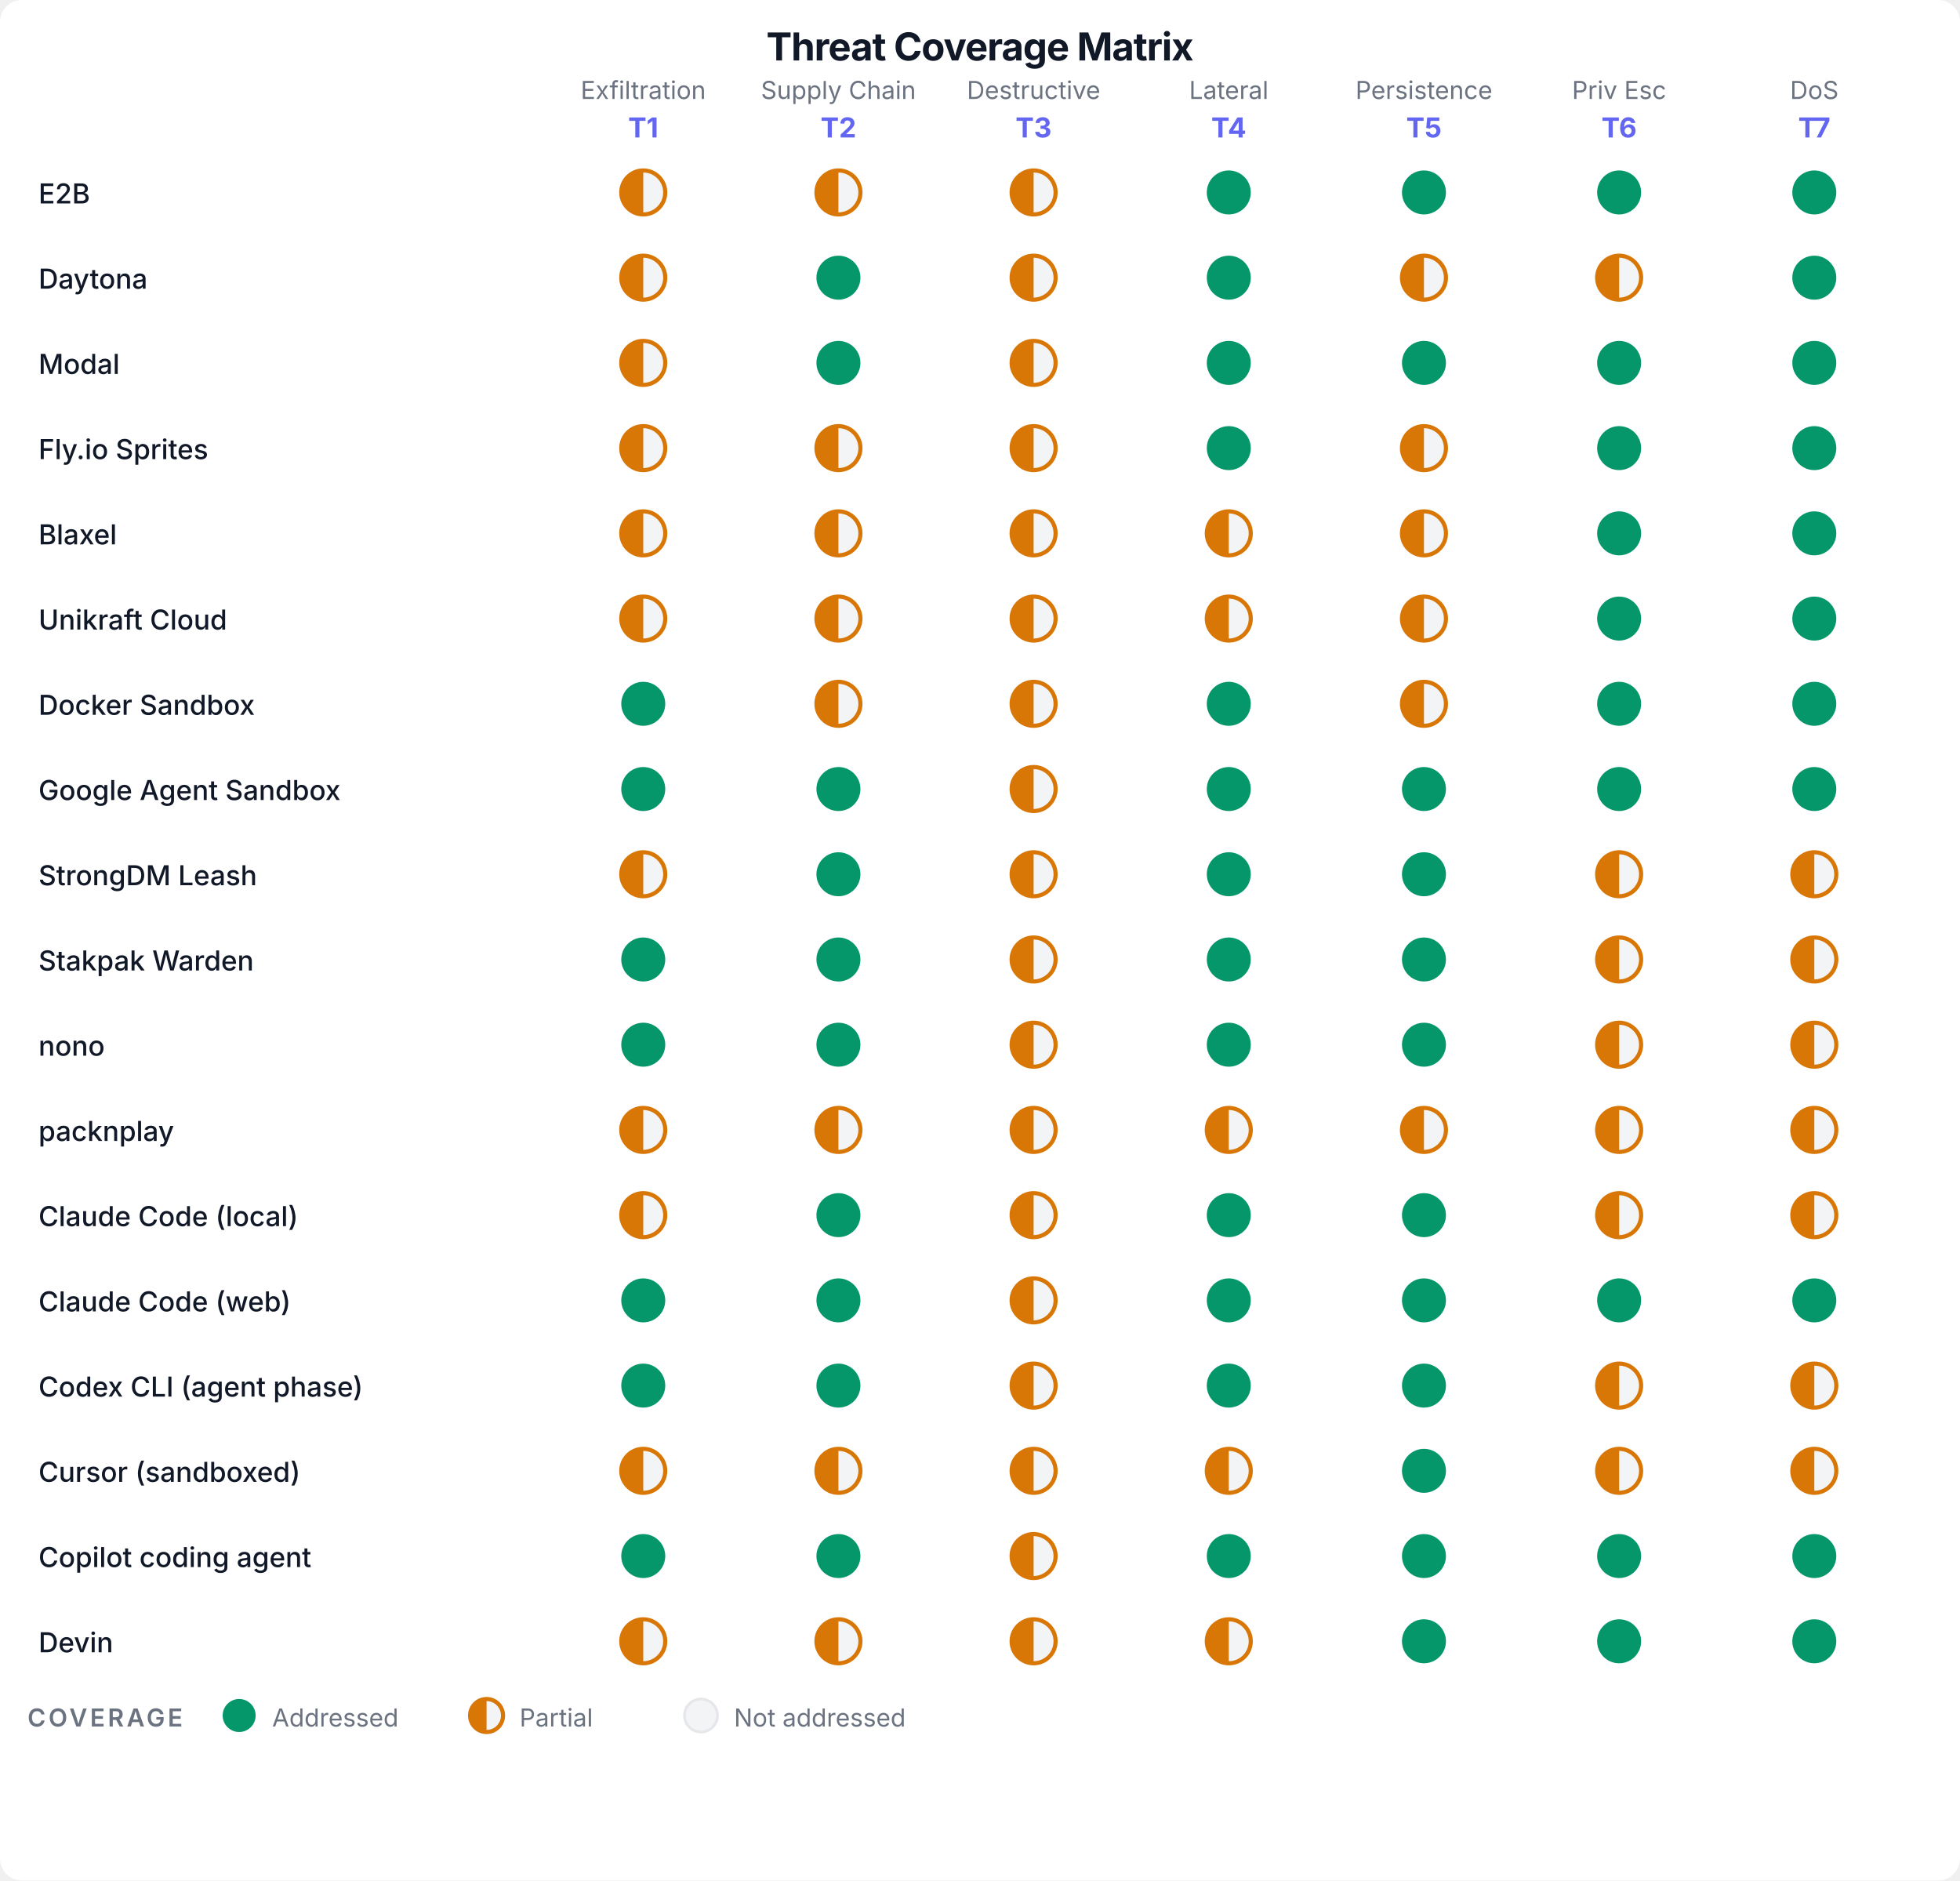
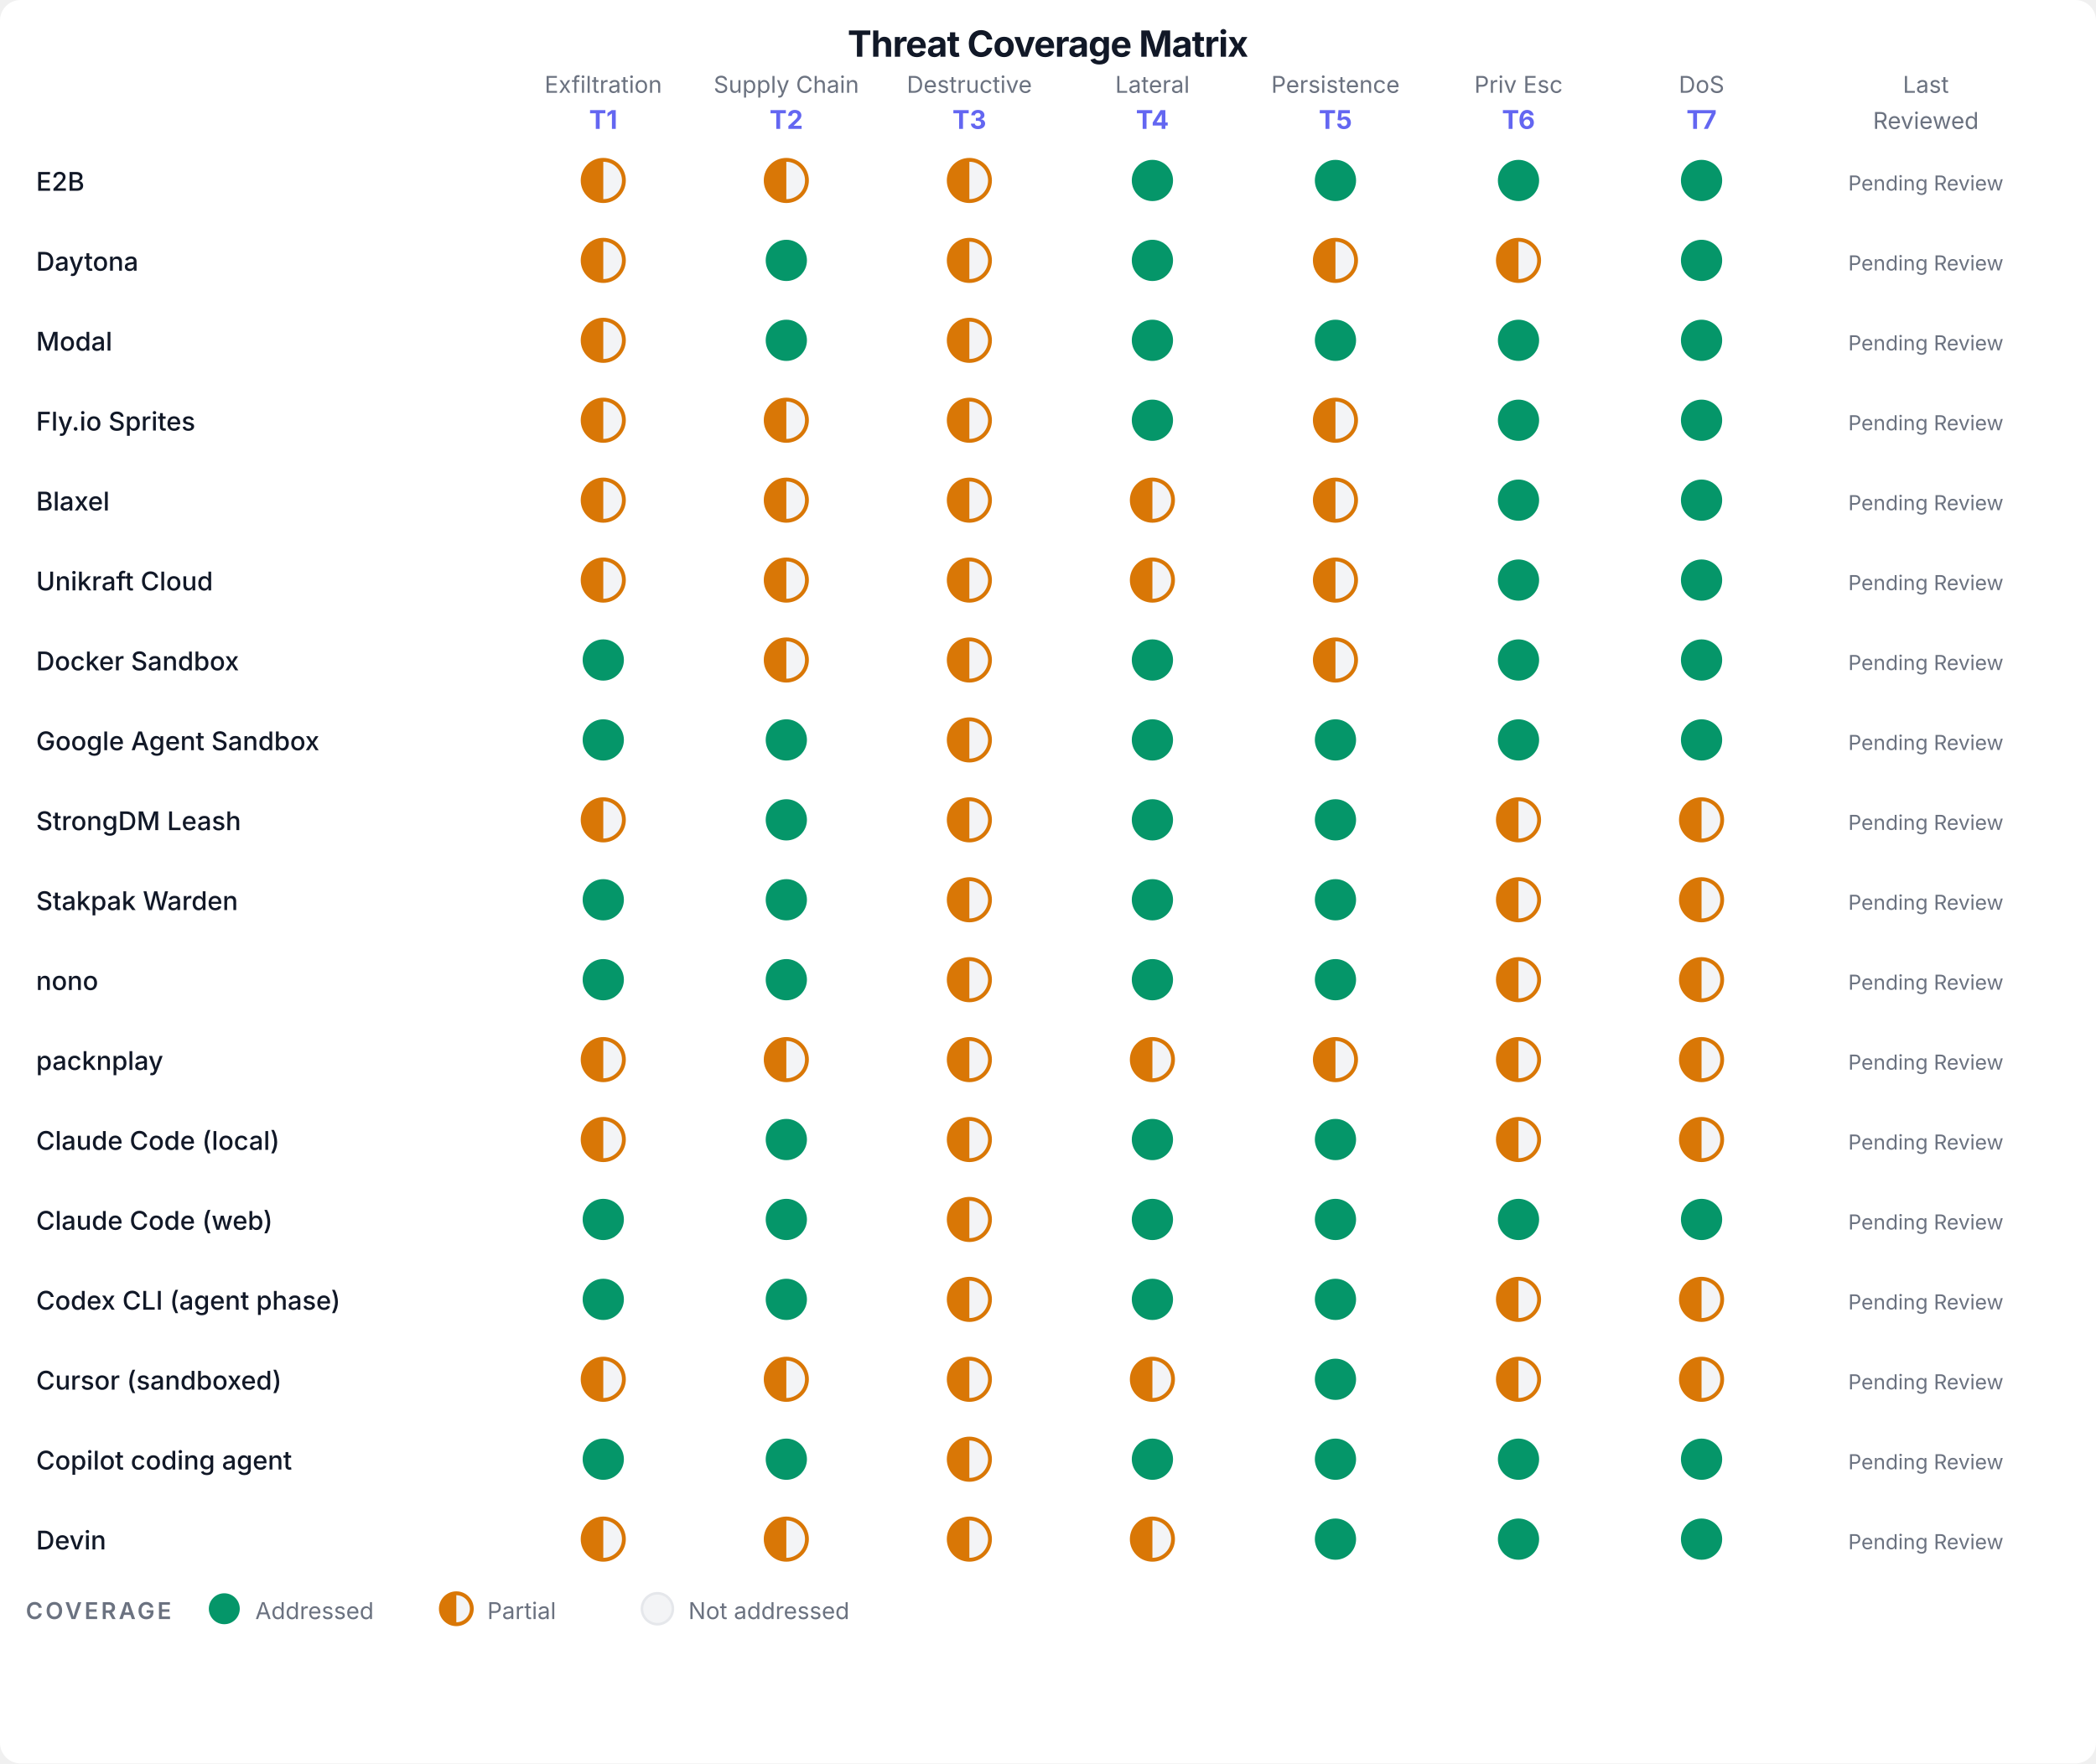
- <svg xmlns="http://www.w3.org/2000/svg" viewBox="0 0 713 684" font-family="system-ui, -apple-system, 'Segoe UI', sans-serif">
-   <rect width="713" height="684" fill="white" rx="8" />
-   <text x="356.5" y="22" fill="#111827" font-size="14" font-weight="700" text-anchor="middle" letter-spacing="-0.3">Threat Coverage Matrix</text>
+ <svg xmlns="http://www.w3.org/2000/svg" viewBox="0 0 813 684" font-family="system-ui, -apple-system, 'Segoe UI', sans-serif">
+   <rect width="813" height="684" fill="white" rx="8" />
+   <text x="406.5" y="22" fill="#111827" font-size="14" font-weight="700" text-anchor="middle" letter-spacing="-0.3">Threat Coverage Matrix</text>
  <text x="234.0" y="36" fill="#6b7280" font-size="9" text-anchor="middle">Exfiltration</text>
  <text x="234.0" y="50" fill="#6366f1" font-size="10" font-weight="700" text-anchor="middle">T1</text>
  <text x="305.0" y="36" fill="#6b7280" font-size="9" text-anchor="middle">Supply Chain</text>
  <text x="305.0" y="50" fill="#6366f1" font-size="10" font-weight="700" text-anchor="middle">T2</text>
  <text x="376.0" y="36" fill="#6b7280" font-size="9" text-anchor="middle">Destructive</text>
  <text x="376.0" y="50" fill="#6366f1" font-size="10" font-weight="700" text-anchor="middle">T3</text>
  <text x="447.0" y="36" fill="#6b7280" font-size="9" text-anchor="middle">Lateral</text>
  <text x="447.0" y="50" fill="#6366f1" font-size="10" font-weight="700" text-anchor="middle">T4</text>
  <text x="518.0" y="36" fill="#6b7280" font-size="9" text-anchor="middle">Persistence</text>
  <text x="518.0" y="50" fill="#6366f1" font-size="10" font-weight="700" text-anchor="middle">T5</text>
  <text x="589.0" y="36" fill="#6b7280" font-size="9" text-anchor="middle">Priv Esc</text>
  <text x="589.0" y="50" fill="#6366f1" font-size="10" font-weight="700" text-anchor="middle">T6</text>
  <text x="660.0" y="36" fill="#6b7280" font-size="9" text-anchor="middle">DoS</text>
  <text x="660.0" y="50" fill="#6366f1" font-size="10" font-weight="700" text-anchor="middle">T7</text>
+   <text x="747.0" y="36" fill="#6b7280" font-size="9" text-anchor="middle">Last</text>
+   <text x="747.0" y="50" fill="#6b7280" font-size="9" text-anchor="middle">Reviewed</text>
  <text x="14" y="74.0" fill="#111827" font-size="10" font-weight="500">E2B</text>
  <circle cx="234.0" cy="70.0" r="8" fill="#f3f4f6" stroke="#e5e7eb" stroke-width="1" />
  <path d="M 234.0,62.0 A 8,8 0 0,0 234.0,78.0 Z" fill="#d97706" />
  <circle cx="234.0" cy="70.0" r="8" fill="none" stroke="#d97706" stroke-width="1.5" />
  <circle cx="305.0" cy="70.0" r="8" fill="#f3f4f6" stroke="#e5e7eb" stroke-width="1" />
  <path d="M 305.0,62.0 A 8,8 0 0,0 305.0,78.0 Z" fill="#d97706" />
  <circle cx="305.0" cy="70.0" r="8" fill="none" stroke="#d97706" stroke-width="1.5" />
  <circle cx="376.0" cy="70.0" r="8" fill="#f3f4f6" stroke="#e5e7eb" stroke-width="1" />
  <path d="M 376.0,62.0 A 8,8 0 0,0 376.0,78.0 Z" fill="#d97706" />
  <circle cx="376.0" cy="70.0" r="8" fill="none" stroke="#d97706" stroke-width="1.5" />
  <circle cx="447.0" cy="70.0" r="8" fill="#059669" />
  <circle cx="518.0" cy="70.0" r="8" fill="#059669" />
  <circle cx="589.0" cy="70.0" r="8" fill="#059669" />
  <circle cx="660.0" cy="70.0" r="8" fill="#059669" />
+   <text x="747.0" y="71.0" fill="#6b7280" font-size="8" text-anchor="middle" dominant-baseline="middle">Pending Review</text>
  <text x="14" y="105.0" fill="#111827" font-size="10" font-weight="500">Daytona</text>
  <circle cx="234.0" cy="101.0" r="8" fill="#f3f4f6" stroke="#e5e7eb" stroke-width="1" />
  <path d="M 234.0,93.0 A 8,8 0 0,0 234.0,109.0 Z" fill="#d97706" />
  <circle cx="234.0" cy="101.0" r="8" fill="none" stroke="#d97706" stroke-width="1.5" />
  <circle cx="305.0" cy="101.0" r="8" fill="#059669" />
  <circle cx="376.0" cy="101.0" r="8" fill="#f3f4f6" stroke="#e5e7eb" stroke-width="1" />
  <path d="M 376.0,93.0 A 8,8 0 0,0 376.0,109.0 Z" fill="#d97706" />
  <circle cx="376.0" cy="101.0" r="8" fill="none" stroke="#d97706" stroke-width="1.5" />
  <circle cx="447.0" cy="101.0" r="8" fill="#059669" />
  <circle cx="518.0" cy="101.0" r="8" fill="#f3f4f6" stroke="#e5e7eb" stroke-width="1" />
  <path d="M 518.0,93.0 A 8,8 0 0,0 518.0,109.0 Z" fill="#d97706" />
  <circle cx="518.0" cy="101.0" r="8" fill="none" stroke="#d97706" stroke-width="1.5" />
  <circle cx="589.0" cy="101.0" r="8" fill="#f3f4f6" stroke="#e5e7eb" stroke-width="1" />
  <path d="M 589.0,93.0 A 8,8 0 0,0 589.0,109.0 Z" fill="#d97706" />
  <circle cx="589.0" cy="101.0" r="8" fill="none" stroke="#d97706" stroke-width="1.5" />
  <circle cx="660.0" cy="101.0" r="8" fill="#059669" />
+   <text x="747.0" y="102.0" fill="#6b7280" font-size="8" text-anchor="middle" dominant-baseline="middle">Pending Review</text>
  <text x="14" y="136.0" fill="#111827" font-size="10" font-weight="500">Modal</text>
  <circle cx="234.0" cy="132.0" r="8" fill="#f3f4f6" stroke="#e5e7eb" stroke-width="1" />
  <path d="M 234.0,124.0 A 8,8 0 0,0 234.0,140.0 Z" fill="#d97706" />
  <circle cx="234.0" cy="132.0" r="8" fill="none" stroke="#d97706" stroke-width="1.5" />
  <circle cx="305.0" cy="132.0" r="8" fill="#059669" />
  <circle cx="376.0" cy="132.0" r="8" fill="#f3f4f6" stroke="#e5e7eb" stroke-width="1" />
  <path d="M 376.0,124.0 A 8,8 0 0,0 376.0,140.0 Z" fill="#d97706" />
  <circle cx="376.0" cy="132.0" r="8" fill="none" stroke="#d97706" stroke-width="1.5" />
  <circle cx="447.0" cy="132.0" r="8" fill="#059669" />
  <circle cx="518.0" cy="132.0" r="8" fill="#059669" />
  <circle cx="589.0" cy="132.0" r="8" fill="#059669" />
  <circle cx="660.0" cy="132.0" r="8" fill="#059669" />
+   <text x="747.0" y="133.0" fill="#6b7280" font-size="8" text-anchor="middle" dominant-baseline="middle">Pending Review</text>
  <text x="14" y="167.0" fill="#111827" font-size="10" font-weight="500">Fly.io Sprites</text>
  <circle cx="234.0" cy="163.0" r="8" fill="#f3f4f6" stroke="#e5e7eb" stroke-width="1" />
  <path d="M 234.0,155.0 A 8,8 0 0,0 234.0,171.0 Z" fill="#d97706" />
  <circle cx="234.0" cy="163.0" r="8" fill="none" stroke="#d97706" stroke-width="1.5" />
  <circle cx="305.0" cy="163.0" r="8" fill="#f3f4f6" stroke="#e5e7eb" stroke-width="1" />
  <path d="M 305.0,155.0 A 8,8 0 0,0 305.0,171.0 Z" fill="#d97706" />
  <circle cx="305.0" cy="163.0" r="8" fill="none" stroke="#d97706" stroke-width="1.5" />
  <circle cx="376.0" cy="163.0" r="8" fill="#f3f4f6" stroke="#e5e7eb" stroke-width="1" />
  <path d="M 376.0,155.0 A 8,8 0 0,0 376.0,171.0 Z" fill="#d97706" />
  <circle cx="376.0" cy="163.0" r="8" fill="none" stroke="#d97706" stroke-width="1.5" />
  <circle cx="447.0" cy="163.0" r="8" fill="#059669" />
  <circle cx="518.0" cy="163.0" r="8" fill="#f3f4f6" stroke="#e5e7eb" stroke-width="1" />
  <path d="M 518.0,155.0 A 8,8 0 0,0 518.0,171.0 Z" fill="#d97706" />
  <circle cx="518.0" cy="163.0" r="8" fill="none" stroke="#d97706" stroke-width="1.5" />
  <circle cx="589.0" cy="163.0" r="8" fill="#059669" />
  <circle cx="660.0" cy="163.0" r="8" fill="#059669" />
+   <text x="747.0" y="164.0" fill="#6b7280" font-size="8" text-anchor="middle" dominant-baseline="middle">Pending Review</text>
  <text x="14" y="198.0" fill="#111827" font-size="10" font-weight="500">Blaxel</text>
  <circle cx="234.0" cy="194.0" r="8" fill="#f3f4f6" stroke="#e5e7eb" stroke-width="1" />
  <path d="M 234.0,186.0 A 8,8 0 0,0 234.0,202.0 Z" fill="#d97706" />
  <circle cx="234.0" cy="194.0" r="8" fill="none" stroke="#d97706" stroke-width="1.5" />
  <circle cx="305.0" cy="194.0" r="8" fill="#f3f4f6" stroke="#e5e7eb" stroke-width="1" />
  <path d="M 305.0,186.0 A 8,8 0 0,0 305.0,202.0 Z" fill="#d97706" />
  <circle cx="305.0" cy="194.0" r="8" fill="none" stroke="#d97706" stroke-width="1.5" />
  <circle cx="376.0" cy="194.0" r="8" fill="#f3f4f6" stroke="#e5e7eb" stroke-width="1" />
  <path d="M 376.0,186.0 A 8,8 0 0,0 376.0,202.0 Z" fill="#d97706" />
  <circle cx="376.0" cy="194.0" r="8" fill="none" stroke="#d97706" stroke-width="1.5" />
  <circle cx="447.0" cy="194.0" r="8" fill="#f3f4f6" stroke="#e5e7eb" stroke-width="1" />
  <path d="M 447.0,186.0 A 8,8 0 0,0 447.0,202.0 Z" fill="#d97706" />
  <circle cx="447.0" cy="194.0" r="8" fill="none" stroke="#d97706" stroke-width="1.5" />
  <circle cx="518.0" cy="194.0" r="8" fill="#f3f4f6" stroke="#e5e7eb" stroke-width="1" />
  <path d="M 518.0,186.0 A 8,8 0 0,0 518.0,202.0 Z" fill="#d97706" />
  <circle cx="518.0" cy="194.0" r="8" fill="none" stroke="#d97706" stroke-width="1.5" />
  <circle cx="589.0" cy="194.0" r="8" fill="#059669" />
  <circle cx="660.0" cy="194.0" r="8" fill="#059669" />
+   <text x="747.0" y="195.0" fill="#6b7280" font-size="8" text-anchor="middle" dominant-baseline="middle">Pending Review</text>
  <text x="14" y="229.0" fill="#111827" font-size="10" font-weight="500">Unikraft Cloud</text>
  <circle cx="234.0" cy="225.0" r="8" fill="#f3f4f6" stroke="#e5e7eb" stroke-width="1" />
  <path d="M 234.0,217.0 A 8,8 0 0,0 234.0,233.0 Z" fill="#d97706" />
  <circle cx="234.0" cy="225.0" r="8" fill="none" stroke="#d97706" stroke-width="1.5" />
  <circle cx="305.0" cy="225.0" r="8" fill="#f3f4f6" stroke="#e5e7eb" stroke-width="1" />
  <path d="M 305.0,217.0 A 8,8 0 0,0 305.0,233.0 Z" fill="#d97706" />
  <circle cx="305.0" cy="225.0" r="8" fill="none" stroke="#d97706" stroke-width="1.5" />
  <circle cx="376.0" cy="225.0" r="8" fill="#f3f4f6" stroke="#e5e7eb" stroke-width="1" />
  <path d="M 376.0,217.0 A 8,8 0 0,0 376.0,233.0 Z" fill="#d97706" />
  <circle cx="376.0" cy="225.0" r="8" fill="none" stroke="#d97706" stroke-width="1.5" />
  <circle cx="447.0" cy="225.0" r="8" fill="#f3f4f6" stroke="#e5e7eb" stroke-width="1" />
  <path d="M 447.0,217.0 A 8,8 0 0,0 447.0,233.0 Z" fill="#d97706" />
  <circle cx="447.0" cy="225.0" r="8" fill="none" stroke="#d97706" stroke-width="1.5" />
  <circle cx="518.0" cy="225.0" r="8" fill="#f3f4f6" stroke="#e5e7eb" stroke-width="1" />
  <path d="M 518.0,217.0 A 8,8 0 0,0 518.0,233.0 Z" fill="#d97706" />
  <circle cx="518.0" cy="225.0" r="8" fill="none" stroke="#d97706" stroke-width="1.5" />
  <circle cx="589.0" cy="225.0" r="8" fill="#059669" />
  <circle cx="660.0" cy="225.0" r="8" fill="#059669" />
+   <text x="747.0" y="226.0" fill="#6b7280" font-size="8" text-anchor="middle" dominant-baseline="middle">Pending Review</text>
  <text x="14" y="260.0" fill="#111827" font-size="10" font-weight="500">Docker Sandbox</text>
  <circle cx="234.0" cy="256.0" r="8" fill="#059669" />
  <circle cx="305.0" cy="256.0" r="8" fill="#f3f4f6" stroke="#e5e7eb" stroke-width="1" />
  <path d="M 305.0,248.0 A 8,8 0 0,0 305.0,264.0 Z" fill="#d97706" />
  <circle cx="305.0" cy="256.0" r="8" fill="none" stroke="#d97706" stroke-width="1.5" />
  <circle cx="376.0" cy="256.0" r="8" fill="#f3f4f6" stroke="#e5e7eb" stroke-width="1" />
  <path d="M 376.0,248.0 A 8,8 0 0,0 376.0,264.0 Z" fill="#d97706" />
  <circle cx="376.0" cy="256.0" r="8" fill="none" stroke="#d97706" stroke-width="1.5" />
  <circle cx="447.0" cy="256.0" r="8" fill="#059669" />
  <circle cx="518.0" cy="256.0" r="8" fill="#f3f4f6" stroke="#e5e7eb" stroke-width="1" />
  <path d="M 518.0,248.0 A 8,8 0 0,0 518.0,264.0 Z" fill="#d97706" />
  <circle cx="518.0" cy="256.0" r="8" fill="none" stroke="#d97706" stroke-width="1.5" />
  <circle cx="589.0" cy="256.0" r="8" fill="#059669" />
  <circle cx="660.0" cy="256.0" r="8" fill="#059669" />
+   <text x="747.0" y="257.0" fill="#6b7280" font-size="8" text-anchor="middle" dominant-baseline="middle">Pending Review</text>
  <text x="14" y="291.0" fill="#111827" font-size="10" font-weight="500">Google Agent Sandbox</text>
  <circle cx="234.0" cy="287.0" r="8" fill="#059669" />
  <circle cx="305.0" cy="287.0" r="8" fill="#059669" />
  <circle cx="376.0" cy="287.0" r="8" fill="#f3f4f6" stroke="#e5e7eb" stroke-width="1" />
  <path d="M 376.0,279.0 A 8,8 0 0,0 376.0,295.0 Z" fill="#d97706" />
  <circle cx="376.0" cy="287.0" r="8" fill="none" stroke="#d97706" stroke-width="1.5" />
  <circle cx="447.0" cy="287.0" r="8" fill="#059669" />
  <circle cx="518.0" cy="287.0" r="8" fill="#059669" />
  <circle cx="589.0" cy="287.0" r="8" fill="#059669" />
  <circle cx="660.0" cy="287.0" r="8" fill="#059669" />
+   <text x="747.0" y="288.0" fill="#6b7280" font-size="8" text-anchor="middle" dominant-baseline="middle">Pending Review</text>
  <text x="14" y="322.0" fill="#111827" font-size="10" font-weight="500">StrongDM Leash</text>
  <circle cx="234.0" cy="318.0" r="8" fill="#f3f4f6" stroke="#e5e7eb" stroke-width="1" />
  <path d="M 234.0,310.0 A 8,8 0 0,0 234.0,326.0 Z" fill="#d97706" />
  <circle cx="234.0" cy="318.0" r="8" fill="none" stroke="#d97706" stroke-width="1.5" />
  <circle cx="305.0" cy="318.0" r="8" fill="#059669" />
  <circle cx="376.0" cy="318.0" r="8" fill="#f3f4f6" stroke="#e5e7eb" stroke-width="1" />
  <path d="M 376.0,310.0 A 8,8 0 0,0 376.0,326.0 Z" fill="#d97706" />
  <circle cx="376.0" cy="318.0" r="8" fill="none" stroke="#d97706" stroke-width="1.5" />
  <circle cx="447.0" cy="318.0" r="8" fill="#059669" />
  <circle cx="518.0" cy="318.0" r="8" fill="#059669" />
  <circle cx="589.0" cy="318.0" r="8" fill="#f3f4f6" stroke="#e5e7eb" stroke-width="1" />
  <path d="M 589.0,310.0 A 8,8 0 0,0 589.0,326.0 Z" fill="#d97706" />
  <circle cx="589.0" cy="318.0" r="8" fill="none" stroke="#d97706" stroke-width="1.5" />
  <circle cx="660.0" cy="318.0" r="8" fill="#f3f4f6" stroke="#e5e7eb" stroke-width="1" />
  <path d="M 660.0,310.0 A 8,8 0 0,0 660.0,326.0 Z" fill="#d97706" />
  <circle cx="660.0" cy="318.0" r="8" fill="none" stroke="#d97706" stroke-width="1.5" />
+   <text x="747.0" y="319.0" fill="#6b7280" font-size="8" text-anchor="middle" dominant-baseline="middle">Pending Review</text>
  <text x="14" y="353.0" fill="#111827" font-size="10" font-weight="500">Stakpak Warden</text>
  <circle cx="234.0" cy="349.0" r="8" fill="#059669" />
  <circle cx="305.0" cy="349.0" r="8" fill="#059669" />
  <circle cx="376.0" cy="349.0" r="8" fill="#f3f4f6" stroke="#e5e7eb" stroke-width="1" />
  <path d="M 376.0,341.0 A 8,8 0 0,0 376.0,357.0 Z" fill="#d97706" />
  <circle cx="376.0" cy="349.0" r="8" fill="none" stroke="#d97706" stroke-width="1.5" />
  <circle cx="447.0" cy="349.0" r="8" fill="#059669" />
  <circle cx="518.0" cy="349.0" r="8" fill="#059669" />
  <circle cx="589.0" cy="349.0" r="8" fill="#f3f4f6" stroke="#e5e7eb" stroke-width="1" />
  <path d="M 589.0,341.0 A 8,8 0 0,0 589.0,357.0 Z" fill="#d97706" />
  <circle cx="589.0" cy="349.0" r="8" fill="none" stroke="#d97706" stroke-width="1.5" />
  <circle cx="660.0" cy="349.0" r="8" fill="#f3f4f6" stroke="#e5e7eb" stroke-width="1" />
  <path d="M 660.0,341.0 A 8,8 0 0,0 660.0,357.0 Z" fill="#d97706" />
  <circle cx="660.0" cy="349.0" r="8" fill="none" stroke="#d97706" stroke-width="1.5" />
+   <text x="747.0" y="350.0" fill="#6b7280" font-size="8" text-anchor="middle" dominant-baseline="middle">Pending Review</text>
  <text x="14" y="384.0" fill="#111827" font-size="10" font-weight="500">nono</text>
  <circle cx="234.0" cy="380.0" r="8" fill="#059669" />
  <circle cx="305.0" cy="380.0" r="8" fill="#059669" />
  <circle cx="376.0" cy="380.0" r="8" fill="#f3f4f6" stroke="#e5e7eb" stroke-width="1" />
  <path d="M 376.0,372.0 A 8,8 0 0,0 376.0,388.0 Z" fill="#d97706" />
  <circle cx="376.0" cy="380.0" r="8" fill="none" stroke="#d97706" stroke-width="1.5" />
  <circle cx="447.0" cy="380.0" r="8" fill="#059669" />
  <circle cx="518.0" cy="380.0" r="8" fill="#059669" />
  <circle cx="589.0" cy="380.0" r="8" fill="#f3f4f6" stroke="#e5e7eb" stroke-width="1" />
  <path d="M 589.0,372.0 A 8,8 0 0,0 589.0,388.0 Z" fill="#d97706" />
  <circle cx="589.0" cy="380.0" r="8" fill="none" stroke="#d97706" stroke-width="1.5" />
  <circle cx="660.0" cy="380.0" r="8" fill="#f3f4f6" stroke="#e5e7eb" stroke-width="1" />
  <path d="M 660.0,372.0 A 8,8 0 0,0 660.0,388.0 Z" fill="#d97706" />
  <circle cx="660.0" cy="380.0" r="8" fill="none" stroke="#d97706" stroke-width="1.5" />
+   <text x="747.0" y="381.0" fill="#6b7280" font-size="8" text-anchor="middle" dominant-baseline="middle">Pending Review</text>
  <text x="14" y="415.0" fill="#111827" font-size="10" font-weight="500">packnplay</text>
  <circle cx="234.0" cy="411.0" r="8" fill="#f3f4f6" stroke="#e5e7eb" stroke-width="1" />
  <path d="M 234.0,403.0 A 8,8 0 0,0 234.0,419.0 Z" fill="#d97706" />
  <circle cx="234.0" cy="411.0" r="8" fill="none" stroke="#d97706" stroke-width="1.5" />
  <circle cx="305.0" cy="411.0" r="8" fill="#f3f4f6" stroke="#e5e7eb" stroke-width="1" />
  <path d="M 305.0,403.0 A 8,8 0 0,0 305.0,419.0 Z" fill="#d97706" />
  <circle cx="305.0" cy="411.0" r="8" fill="none" stroke="#d97706" stroke-width="1.5" />
  <circle cx="376.0" cy="411.0" r="8" fill="#f3f4f6" stroke="#e5e7eb" stroke-width="1" />
  <path d="M 376.0,403.0 A 8,8 0 0,0 376.0,419.0 Z" fill="#d97706" />
  <circle cx="376.0" cy="411.0" r="8" fill="none" stroke="#d97706" stroke-width="1.5" />
  <circle cx="447.0" cy="411.0" r="8" fill="#f3f4f6" stroke="#e5e7eb" stroke-width="1" />
  <path d="M 447.0,403.0 A 8,8 0 0,0 447.0,419.0 Z" fill="#d97706" />
  <circle cx="447.0" cy="411.0" r="8" fill="none" stroke="#d97706" stroke-width="1.5" />
  <circle cx="518.0" cy="411.0" r="8" fill="#f3f4f6" stroke="#e5e7eb" stroke-width="1" />
  <path d="M 518.0,403.0 A 8,8 0 0,0 518.0,419.0 Z" fill="#d97706" />
  <circle cx="518.0" cy="411.0" r="8" fill="none" stroke="#d97706" stroke-width="1.5" />
  <circle cx="589.0" cy="411.0" r="8" fill="#f3f4f6" stroke="#e5e7eb" stroke-width="1" />
  <path d="M 589.0,403.0 A 8,8 0 0,0 589.0,419.0 Z" fill="#d97706" />
  <circle cx="589.0" cy="411.0" r="8" fill="none" stroke="#d97706" stroke-width="1.5" />
  <circle cx="660.0" cy="411.0" r="8" fill="#f3f4f6" stroke="#e5e7eb" stroke-width="1" />
  <path d="M 660.0,403.0 A 8,8 0 0,0 660.0,419.0 Z" fill="#d97706" />
  <circle cx="660.0" cy="411.0" r="8" fill="none" stroke="#d97706" stroke-width="1.5" />
+   <text x="747.0" y="412.0" fill="#6b7280" font-size="8" text-anchor="middle" dominant-baseline="middle">Pending Review</text>
  <text x="14" y="446.0" fill="#111827" font-size="10" font-weight="500">Claude Code (local)</text>
  <circle cx="234.0" cy="442.0" r="8" fill="#f3f4f6" stroke="#e5e7eb" stroke-width="1" />
  <path d="M 234.0,434.0 A 8,8 0 0,0 234.0,450.0 Z" fill="#d97706" />
  <circle cx="234.0" cy="442.0" r="8" fill="none" stroke="#d97706" stroke-width="1.5" />
  <circle cx="305.0" cy="442.0" r="8" fill="#059669" />
  <circle cx="376.0" cy="442.0" r="8" fill="#f3f4f6" stroke="#e5e7eb" stroke-width="1" />
  <path d="M 376.0,434.0 A 8,8 0 0,0 376.0,450.0 Z" fill="#d97706" />
  <circle cx="376.0" cy="442.0" r="8" fill="none" stroke="#d97706" stroke-width="1.5" />
  <circle cx="447.0" cy="442.0" r="8" fill="#059669" />
  <circle cx="518.0" cy="442.0" r="8" fill="#059669" />
  <circle cx="589.0" cy="442.0" r="8" fill="#f3f4f6" stroke="#e5e7eb" stroke-width="1" />
  <path d="M 589.0,434.0 A 8,8 0 0,0 589.0,450.0 Z" fill="#d97706" />
  <circle cx="589.0" cy="442.0" r="8" fill="none" stroke="#d97706" stroke-width="1.5" />
  <circle cx="660.0" cy="442.0" r="8" fill="#f3f4f6" stroke="#e5e7eb" stroke-width="1" />
  <path d="M 660.0,434.0 A 8,8 0 0,0 660.0,450.0 Z" fill="#d97706" />
  <circle cx="660.0" cy="442.0" r="8" fill="none" stroke="#d97706" stroke-width="1.5" />
+   <text x="747.0" y="443.0" fill="#6b7280" font-size="8" text-anchor="middle" dominant-baseline="middle">Pending Review</text>
  <text x="14" y="477.0" fill="#111827" font-size="10" font-weight="500">Claude Code (web)</text>
  <circle cx="234.0" cy="473.0" r="8" fill="#059669" />
  <circle cx="305.0" cy="473.0" r="8" fill="#059669" />
  <circle cx="376.0" cy="473.0" r="8" fill="#f3f4f6" stroke="#e5e7eb" stroke-width="1" />
  <path d="M 376.0,465.0 A 8,8 0 0,0 376.0,481.0 Z" fill="#d97706" />
  <circle cx="376.0" cy="473.0" r="8" fill="none" stroke="#d97706" stroke-width="1.5" />
  <circle cx="447.0" cy="473.0" r="8" fill="#059669" />
  <circle cx="518.0" cy="473.0" r="8" fill="#059669" />
  <circle cx="589.0" cy="473.0" r="8" fill="#059669" />
  <circle cx="660.0" cy="473.0" r="8" fill="#059669" />
+   <text x="747.0" y="474.0" fill="#6b7280" font-size="8" text-anchor="middle" dominant-baseline="middle">Pending Review</text>
  <text x="14" y="508.0" fill="#111827" font-size="10" font-weight="500">Codex CLI (agent phase)</text>
  <circle cx="234.0" cy="504.0" r="8" fill="#059669" />
  <circle cx="305.0" cy="504.0" r="8" fill="#059669" />
  <circle cx="376.0" cy="504.0" r="8" fill="#f3f4f6" stroke="#e5e7eb" stroke-width="1" />
  <path d="M 376.0,496.0 A 8,8 0 0,0 376.0,512.0 Z" fill="#d97706" />
  <circle cx="376.0" cy="504.0" r="8" fill="none" stroke="#d97706" stroke-width="1.5" />
  <circle cx="447.0" cy="504.0" r="8" fill="#059669" />
  <circle cx="518.0" cy="504.0" r="8" fill="#059669" />
  <circle cx="589.0" cy="504.0" r="8" fill="#f3f4f6" stroke="#e5e7eb" stroke-width="1" />
  <path d="M 589.0,496.0 A 8,8 0 0,0 589.0,512.0 Z" fill="#d97706" />
  <circle cx="589.0" cy="504.0" r="8" fill="none" stroke="#d97706" stroke-width="1.5" />
  <circle cx="660.0" cy="504.0" r="8" fill="#f3f4f6" stroke="#e5e7eb" stroke-width="1" />
  <path d="M 660.0,496.0 A 8,8 0 0,0 660.0,512.0 Z" fill="#d97706" />
  <circle cx="660.0" cy="504.0" r="8" fill="none" stroke="#d97706" stroke-width="1.5" />
+   <text x="747.0" y="505.0" fill="#6b7280" font-size="8" text-anchor="middle" dominant-baseline="middle">Pending Review</text>
  <text x="14" y="539.0" fill="#111827" font-size="10" font-weight="500">Cursor (sandboxed)</text>
  <circle cx="234.0" cy="535.0" r="8" fill="#f3f4f6" stroke="#e5e7eb" stroke-width="1" />
  <path d="M 234.0,527.0 A 8,8 0 0,0 234.0,543.0 Z" fill="#d97706" />
  <circle cx="234.0" cy="535.0" r="8" fill="none" stroke="#d97706" stroke-width="1.5" />
  <circle cx="305.0" cy="535.0" r="8" fill="#f3f4f6" stroke="#e5e7eb" stroke-width="1" />
  <path d="M 305.0,527.0 A 8,8 0 0,0 305.0,543.0 Z" fill="#d97706" />
  <circle cx="305.0" cy="535.0" r="8" fill="none" stroke="#d97706" stroke-width="1.5" />
  <circle cx="376.0" cy="535.0" r="8" fill="#f3f4f6" stroke="#e5e7eb" stroke-width="1" />
  <path d="M 376.0,527.0 A 8,8 0 0,0 376.0,543.0 Z" fill="#d97706" />
  <circle cx="376.0" cy="535.0" r="8" fill="none" stroke="#d97706" stroke-width="1.5" />
  <circle cx="447.0" cy="535.0" r="8" fill="#f3f4f6" stroke="#e5e7eb" stroke-width="1" />
  <path d="M 447.0,527.0 A 8,8 0 0,0 447.0,543.0 Z" fill="#d97706" />
  <circle cx="447.0" cy="535.0" r="8" fill="none" stroke="#d97706" stroke-width="1.5" />
  <circle cx="518.0" cy="535.0" r="8" fill="#059669" />
  <circle cx="589.0" cy="535.0" r="8" fill="#f3f4f6" stroke="#e5e7eb" stroke-width="1" />
  <path d="M 589.0,527.0 A 8,8 0 0,0 589.0,543.0 Z" fill="#d97706" />
  <circle cx="589.0" cy="535.0" r="8" fill="none" stroke="#d97706" stroke-width="1.5" />
  <circle cx="660.0" cy="535.0" r="8" fill="#f3f4f6" stroke="#e5e7eb" stroke-width="1" />
  <path d="M 660.0,527.0 A 8,8 0 0,0 660.0,543.0 Z" fill="#d97706" />
  <circle cx="660.0" cy="535.0" r="8" fill="none" stroke="#d97706" stroke-width="1.5" />
+   <text x="747.0" y="536.0" fill="#6b7280" font-size="8" text-anchor="middle" dominant-baseline="middle">Pending Review</text>
  <text x="14" y="570.0" fill="#111827" font-size="10" font-weight="500">Copilot coding agent</text>
  <circle cx="234.0" cy="566.0" r="8" fill="#059669" />
  <circle cx="305.0" cy="566.0" r="8" fill="#059669" />
  <circle cx="376.0" cy="566.0" r="8" fill="#f3f4f6" stroke="#e5e7eb" stroke-width="1" />
  <path d="M 376.0,558.0 A 8,8 0 0,0 376.0,574.0 Z" fill="#d97706" />
  <circle cx="376.0" cy="566.0" r="8" fill="none" stroke="#d97706" stroke-width="1.5" />
  <circle cx="447.0" cy="566.0" r="8" fill="#059669" />
  <circle cx="518.0" cy="566.0" r="8" fill="#059669" />
  <circle cx="589.0" cy="566.0" r="8" fill="#059669" />
  <circle cx="660.0" cy="566.0" r="8" fill="#059669" />
+   <text x="747.0" y="567.0" fill="#6b7280" font-size="8" text-anchor="middle" dominant-baseline="middle">Pending Review</text>
  <text x="14" y="601.0" fill="#111827" font-size="10" font-weight="500">Devin</text>
  <circle cx="234.0" cy="597.0" r="8" fill="#f3f4f6" stroke="#e5e7eb" stroke-width="1" />
  <path d="M 234.0,589.0 A 8,8 0 0,0 234.0,605.0 Z" fill="#d97706" />
  <circle cx="234.0" cy="597.0" r="8" fill="none" stroke="#d97706" stroke-width="1.5" />
  <circle cx="305.0" cy="597.0" r="8" fill="#f3f4f6" stroke="#e5e7eb" stroke-width="1" />
  <path d="M 305.0,589.0 A 8,8 0 0,0 305.0,605.0 Z" fill="#d97706" />
  <circle cx="305.0" cy="597.0" r="8" fill="none" stroke="#d97706" stroke-width="1.5" />
  <circle cx="376.0" cy="597.0" r="8" fill="#f3f4f6" stroke="#e5e7eb" stroke-width="1" />
  <path d="M 376.0,589.0 A 8,8 0 0,0 376.0,605.0 Z" fill="#d97706" />
  <circle cx="376.0" cy="597.0" r="8" fill="none" stroke="#d97706" stroke-width="1.5" />
  <circle cx="447.0" cy="597.0" r="8" fill="#f3f4f6" stroke="#e5e7eb" stroke-width="1" />
  <path d="M 447.0,589.0 A 8,8 0 0,0 447.0,605.0 Z" fill="#d97706" />
  <circle cx="447.0" cy="597.0" r="8" fill="none" stroke="#d97706" stroke-width="1.5" />
  <circle cx="518.0" cy="597.0" r="8" fill="#059669" />
  <circle cx="589.0" cy="597.0" r="8" fill="#059669" />
  <circle cx="660.0" cy="597.0" r="8" fill="#059669" />
+   <text x="747.0" y="598.0" fill="#6b7280" font-size="8" text-anchor="middle" dominant-baseline="middle">Pending Review</text>
  <text x="10" y="628" fill="#6b7280" font-size="9" font-weight="600" letter-spacing="1">COVERAGE</text>
  <circle cx="87" cy="624" r="6" fill="#059669" />
  <text x="99" y="628" fill="#6b7280" font-size="9">Addressed</text>
  <circle cx="177" cy="624" r="6" fill="#f3f4f6" stroke="#e5e7eb" stroke-width="1" />
  <path d="M 177,618 A 6,6 0 0,0 177,630 Z" fill="#d97706" />
  <circle cx="177" cy="624" r="6" fill="none" stroke="#d97706" stroke-width="1.5" />
  <text x="189" y="628" fill="#6b7280" font-size="9">Partial</text>
  <circle cx="255" cy="624" r="6" fill="#f3f4f6" stroke="#e5e7eb" stroke-width="1" />
  <text x="267" y="628" fill="#6b7280" font-size="9">Not addressed</text>
</svg>
